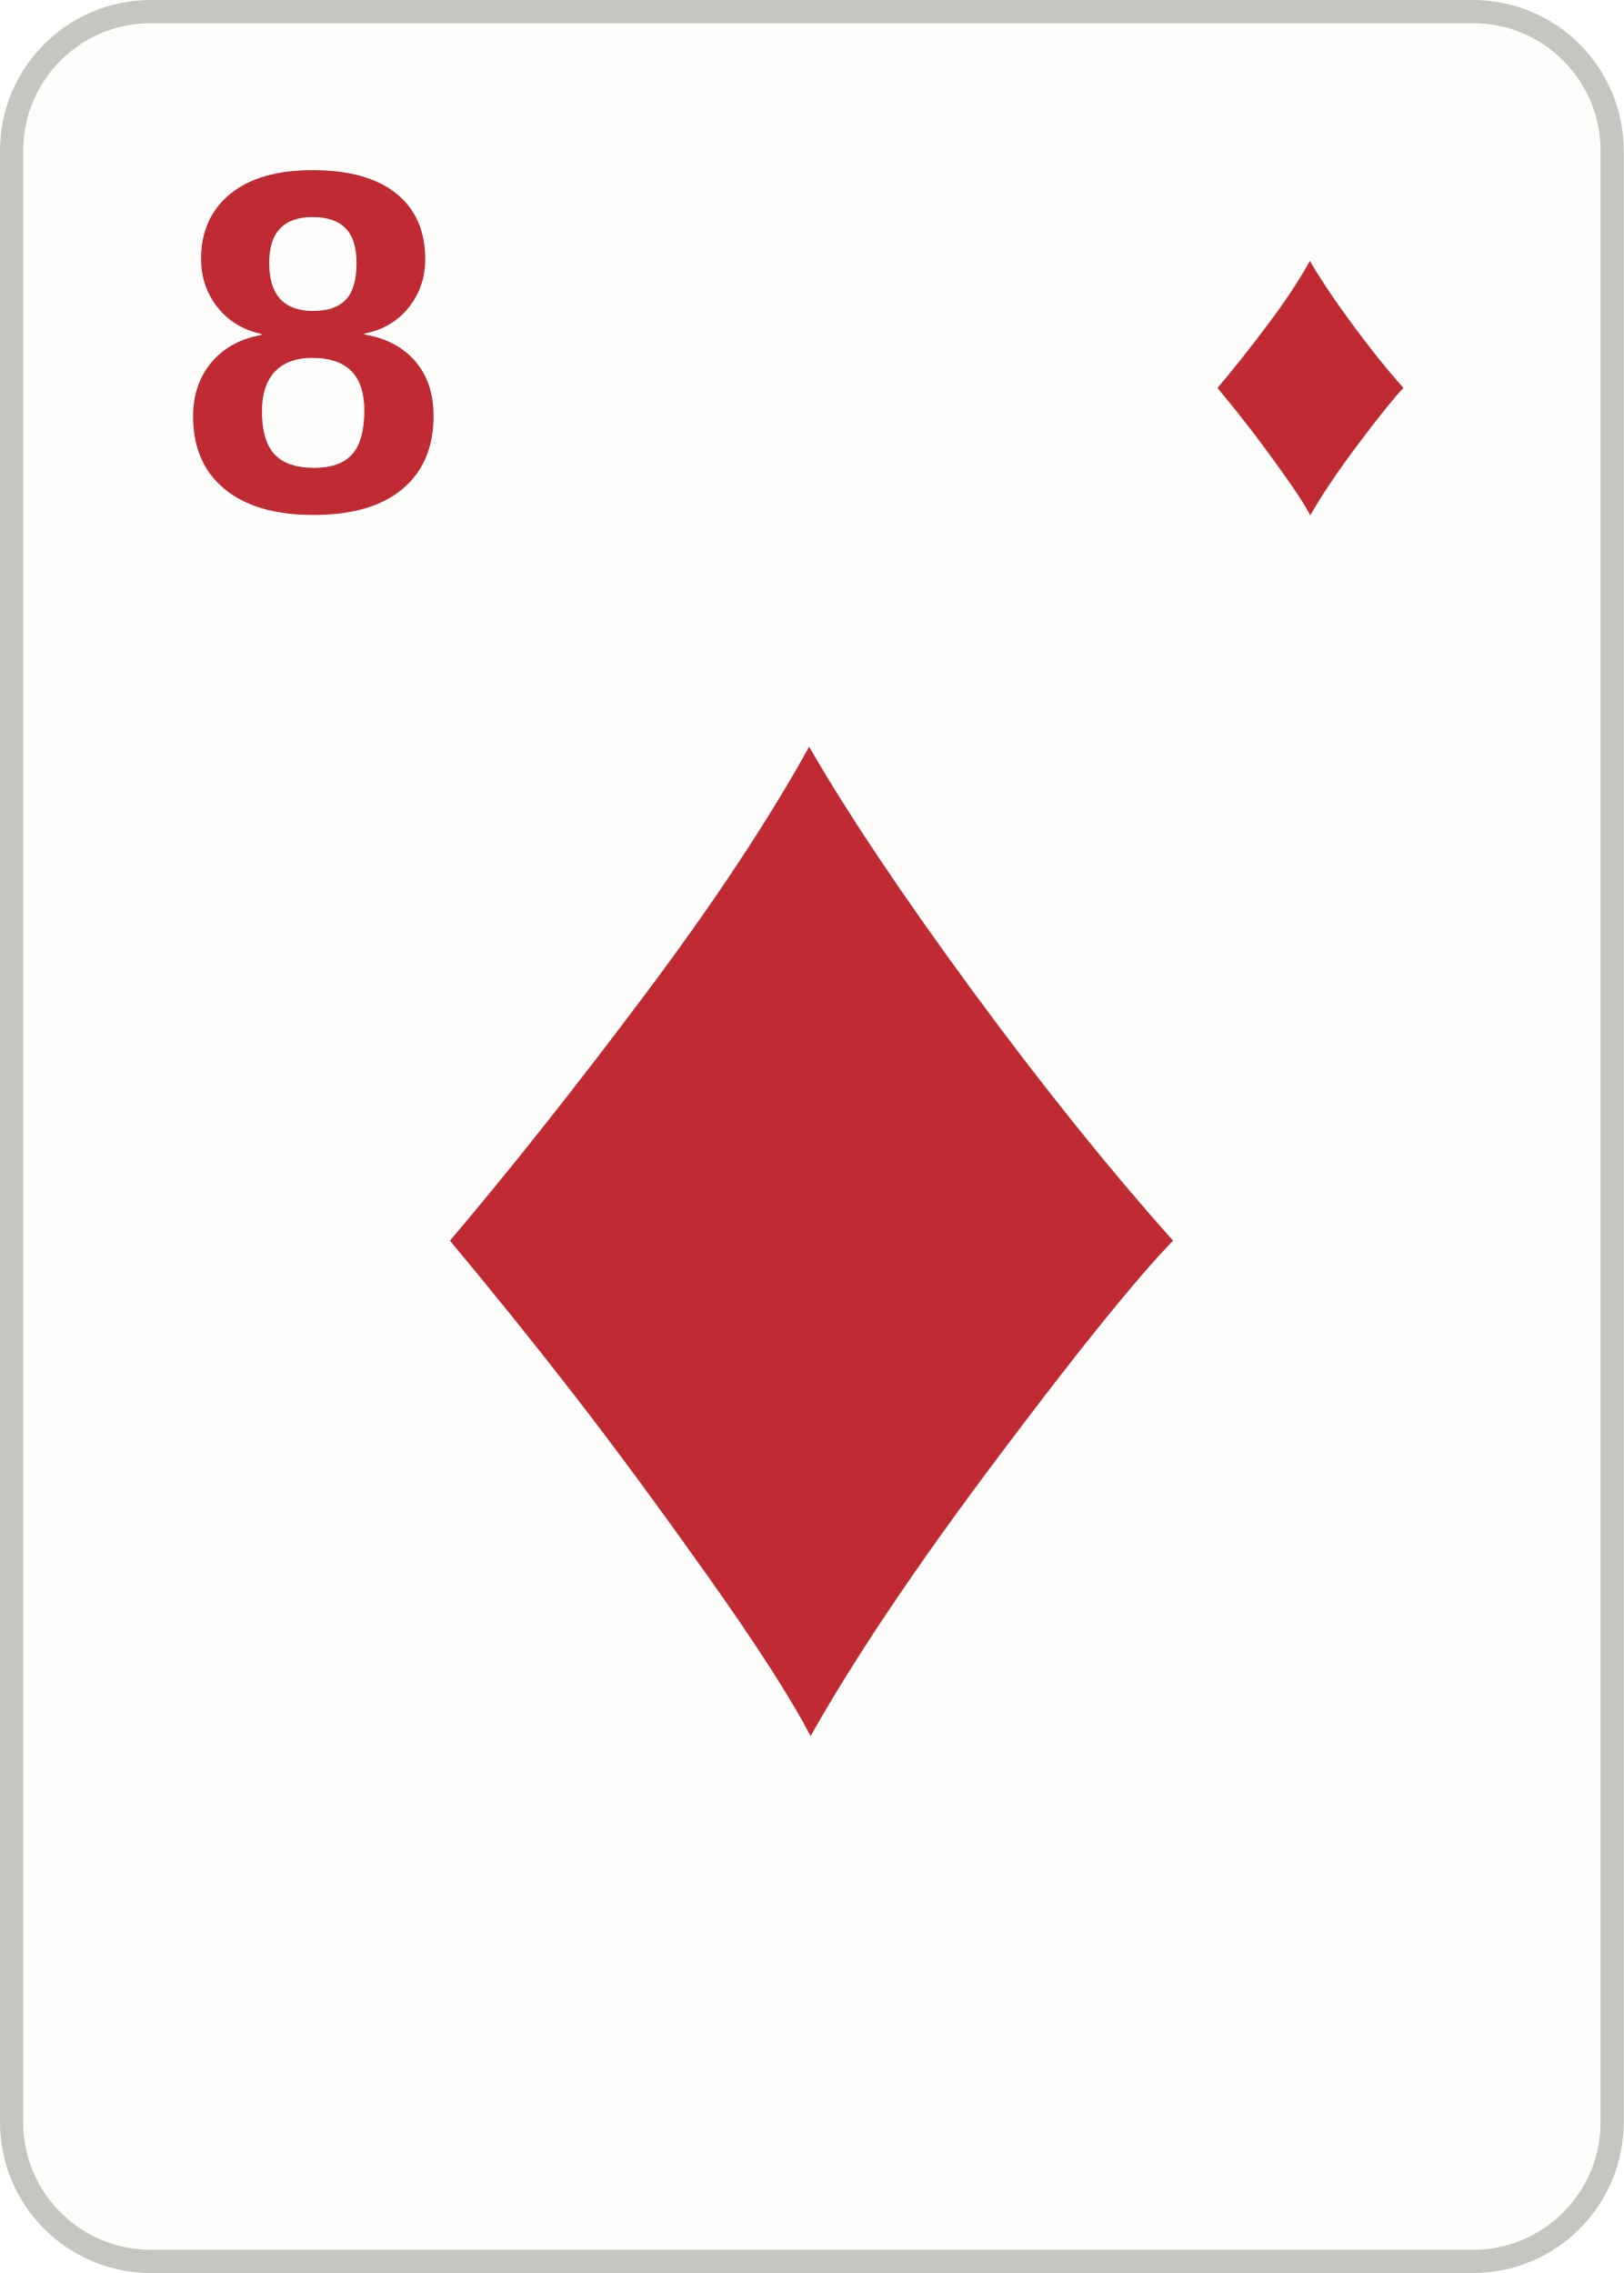
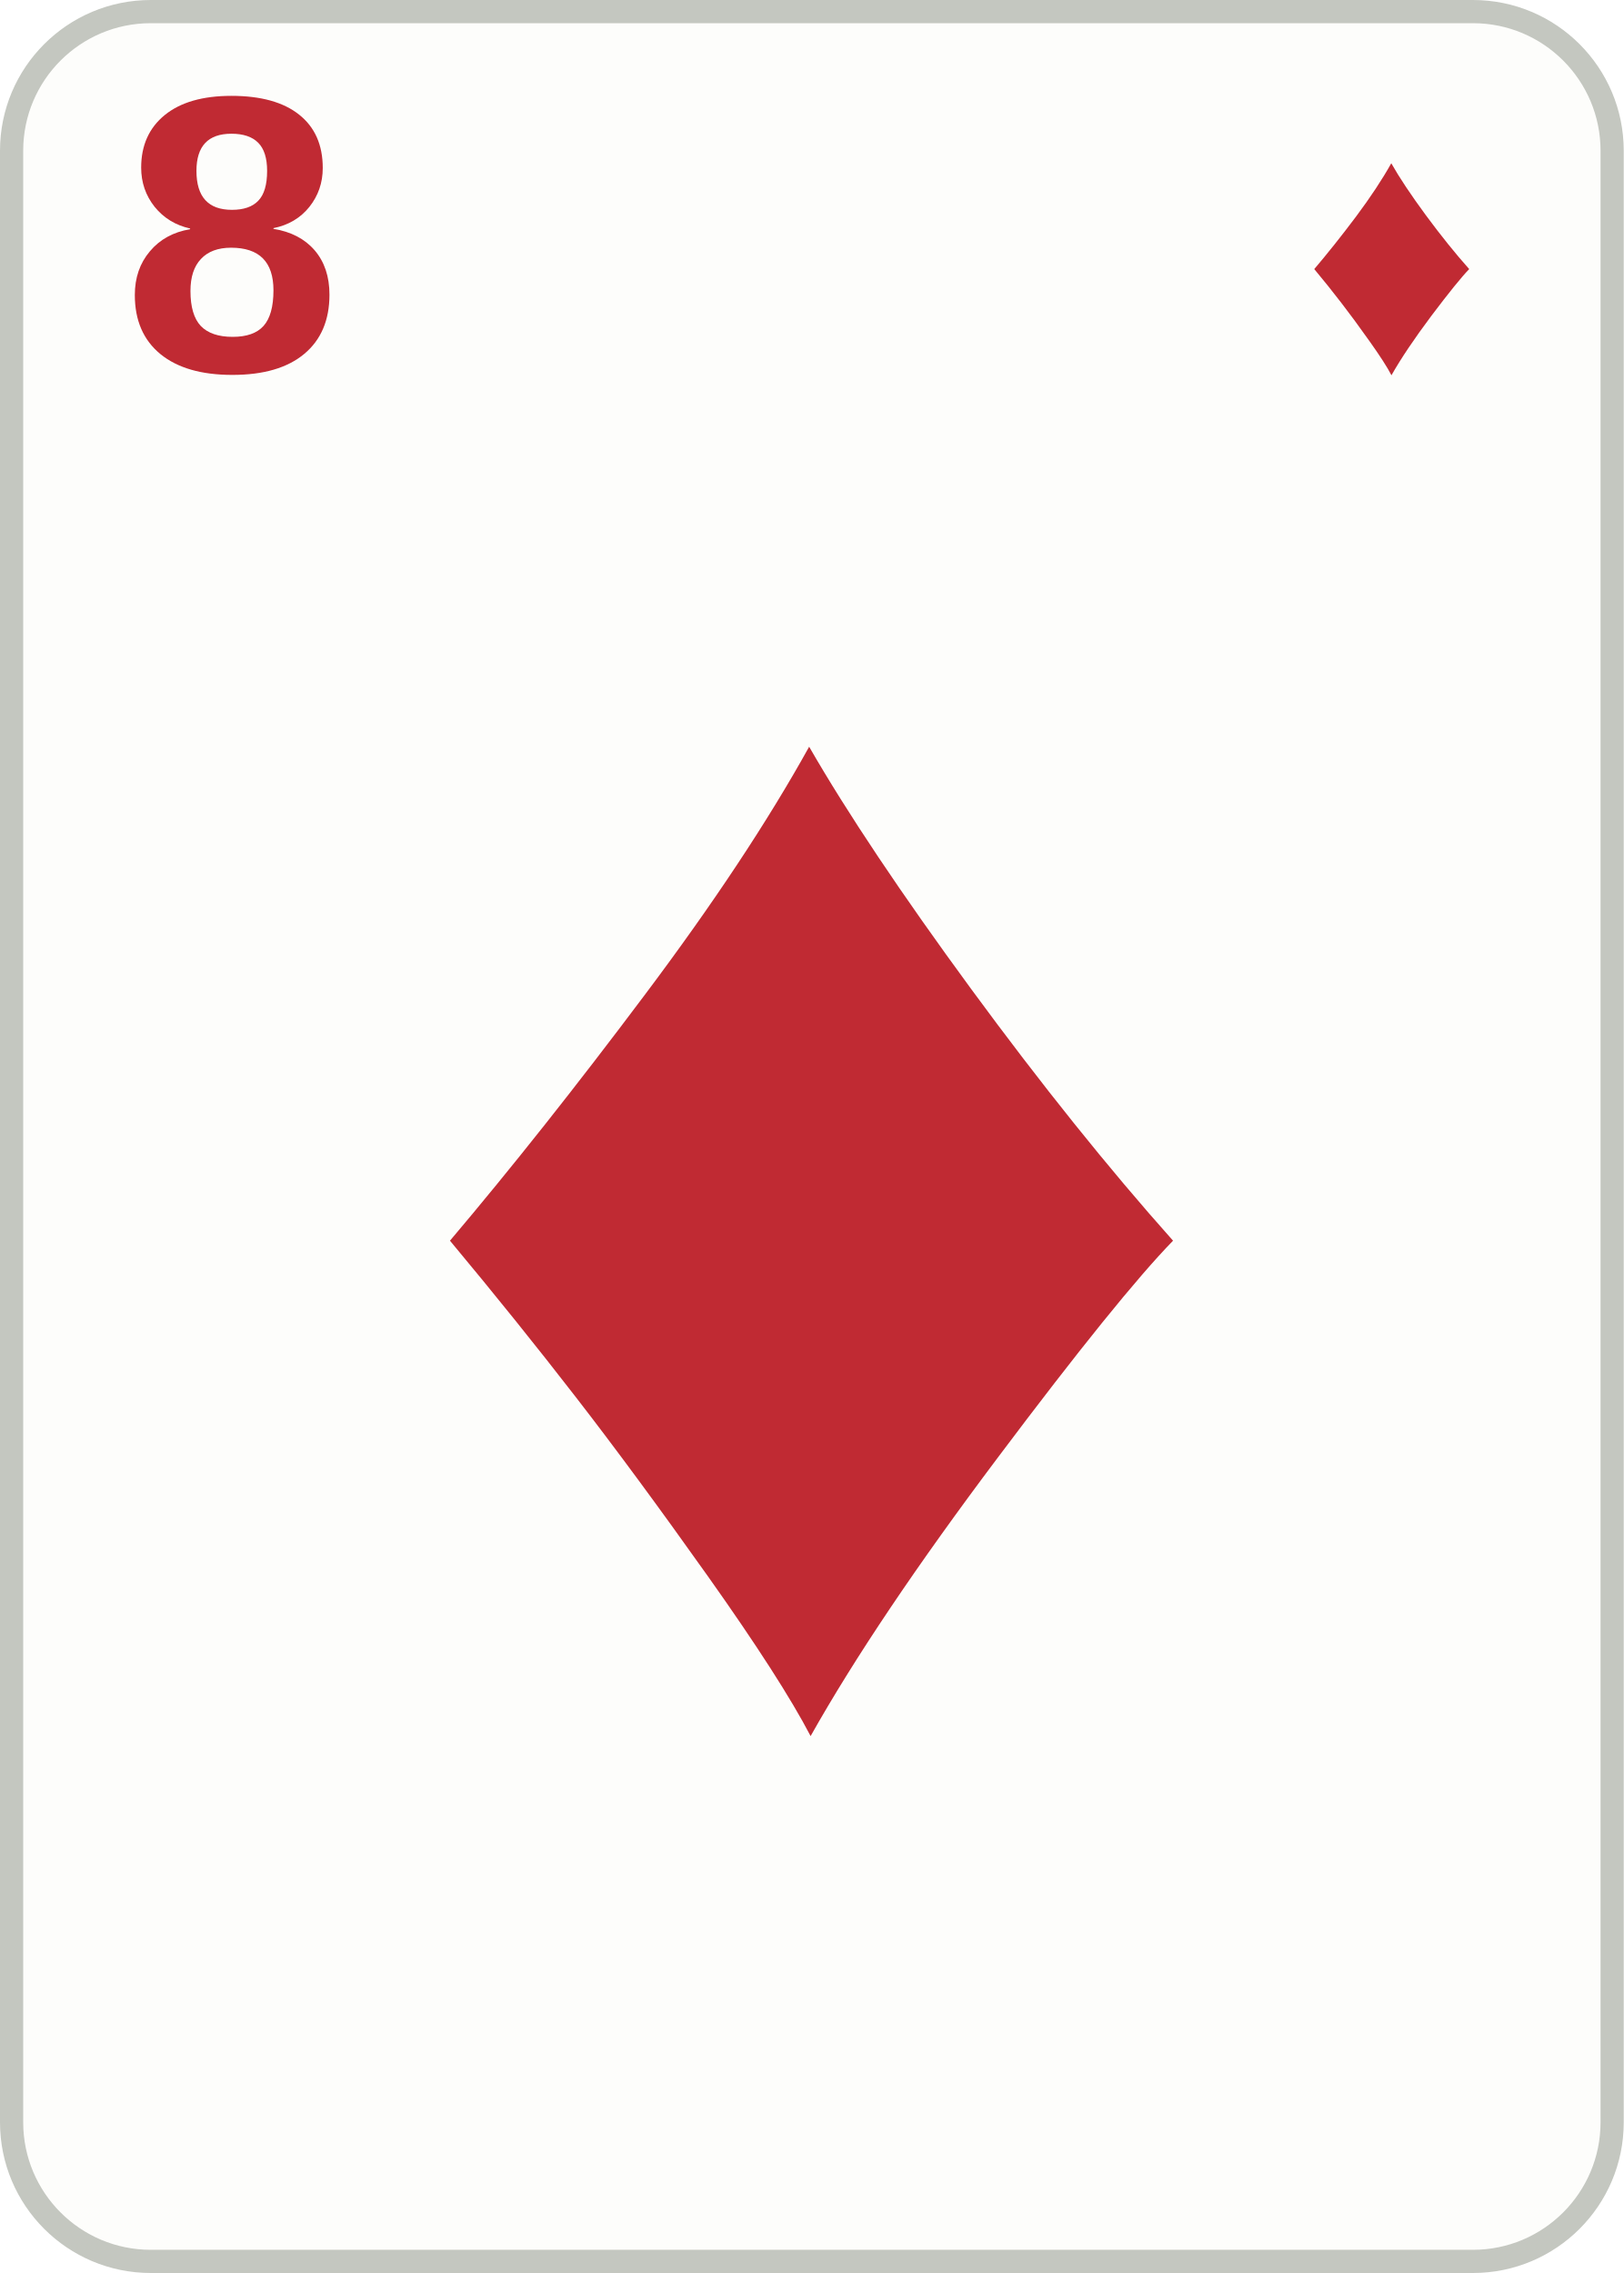
<svg xmlns="http://www.w3.org/2000/svg" viewBox="0 0 140 196">
  <rect x="1" y="1" width="138" height="194" rx="12" fill="#fdfdfb" stroke="#c4c7c0" stroke-width="2" />
  <g font-family="Arial,Helvetica,sans-serif" font-weight="700">
-     <text x="27" y="44" font-size="42" text-anchor="middle" fill="#c02a33">8</text>
-     <text x="113" y="44" font-size="36" text-anchor="middle" fill="#c02a33">♦</text>
+     <text x="20" y="32" font-size="34" text-anchor="middle" fill="#c02a33">8</text>
+     <text x="120" y="32" font-size="30" text-anchor="middle" fill="#c02a33">♦</text>
    <text x="70" y="148" font-size="140" text-anchor="middle" fill="#c02a33">♦</text>
  </g>
</svg>
